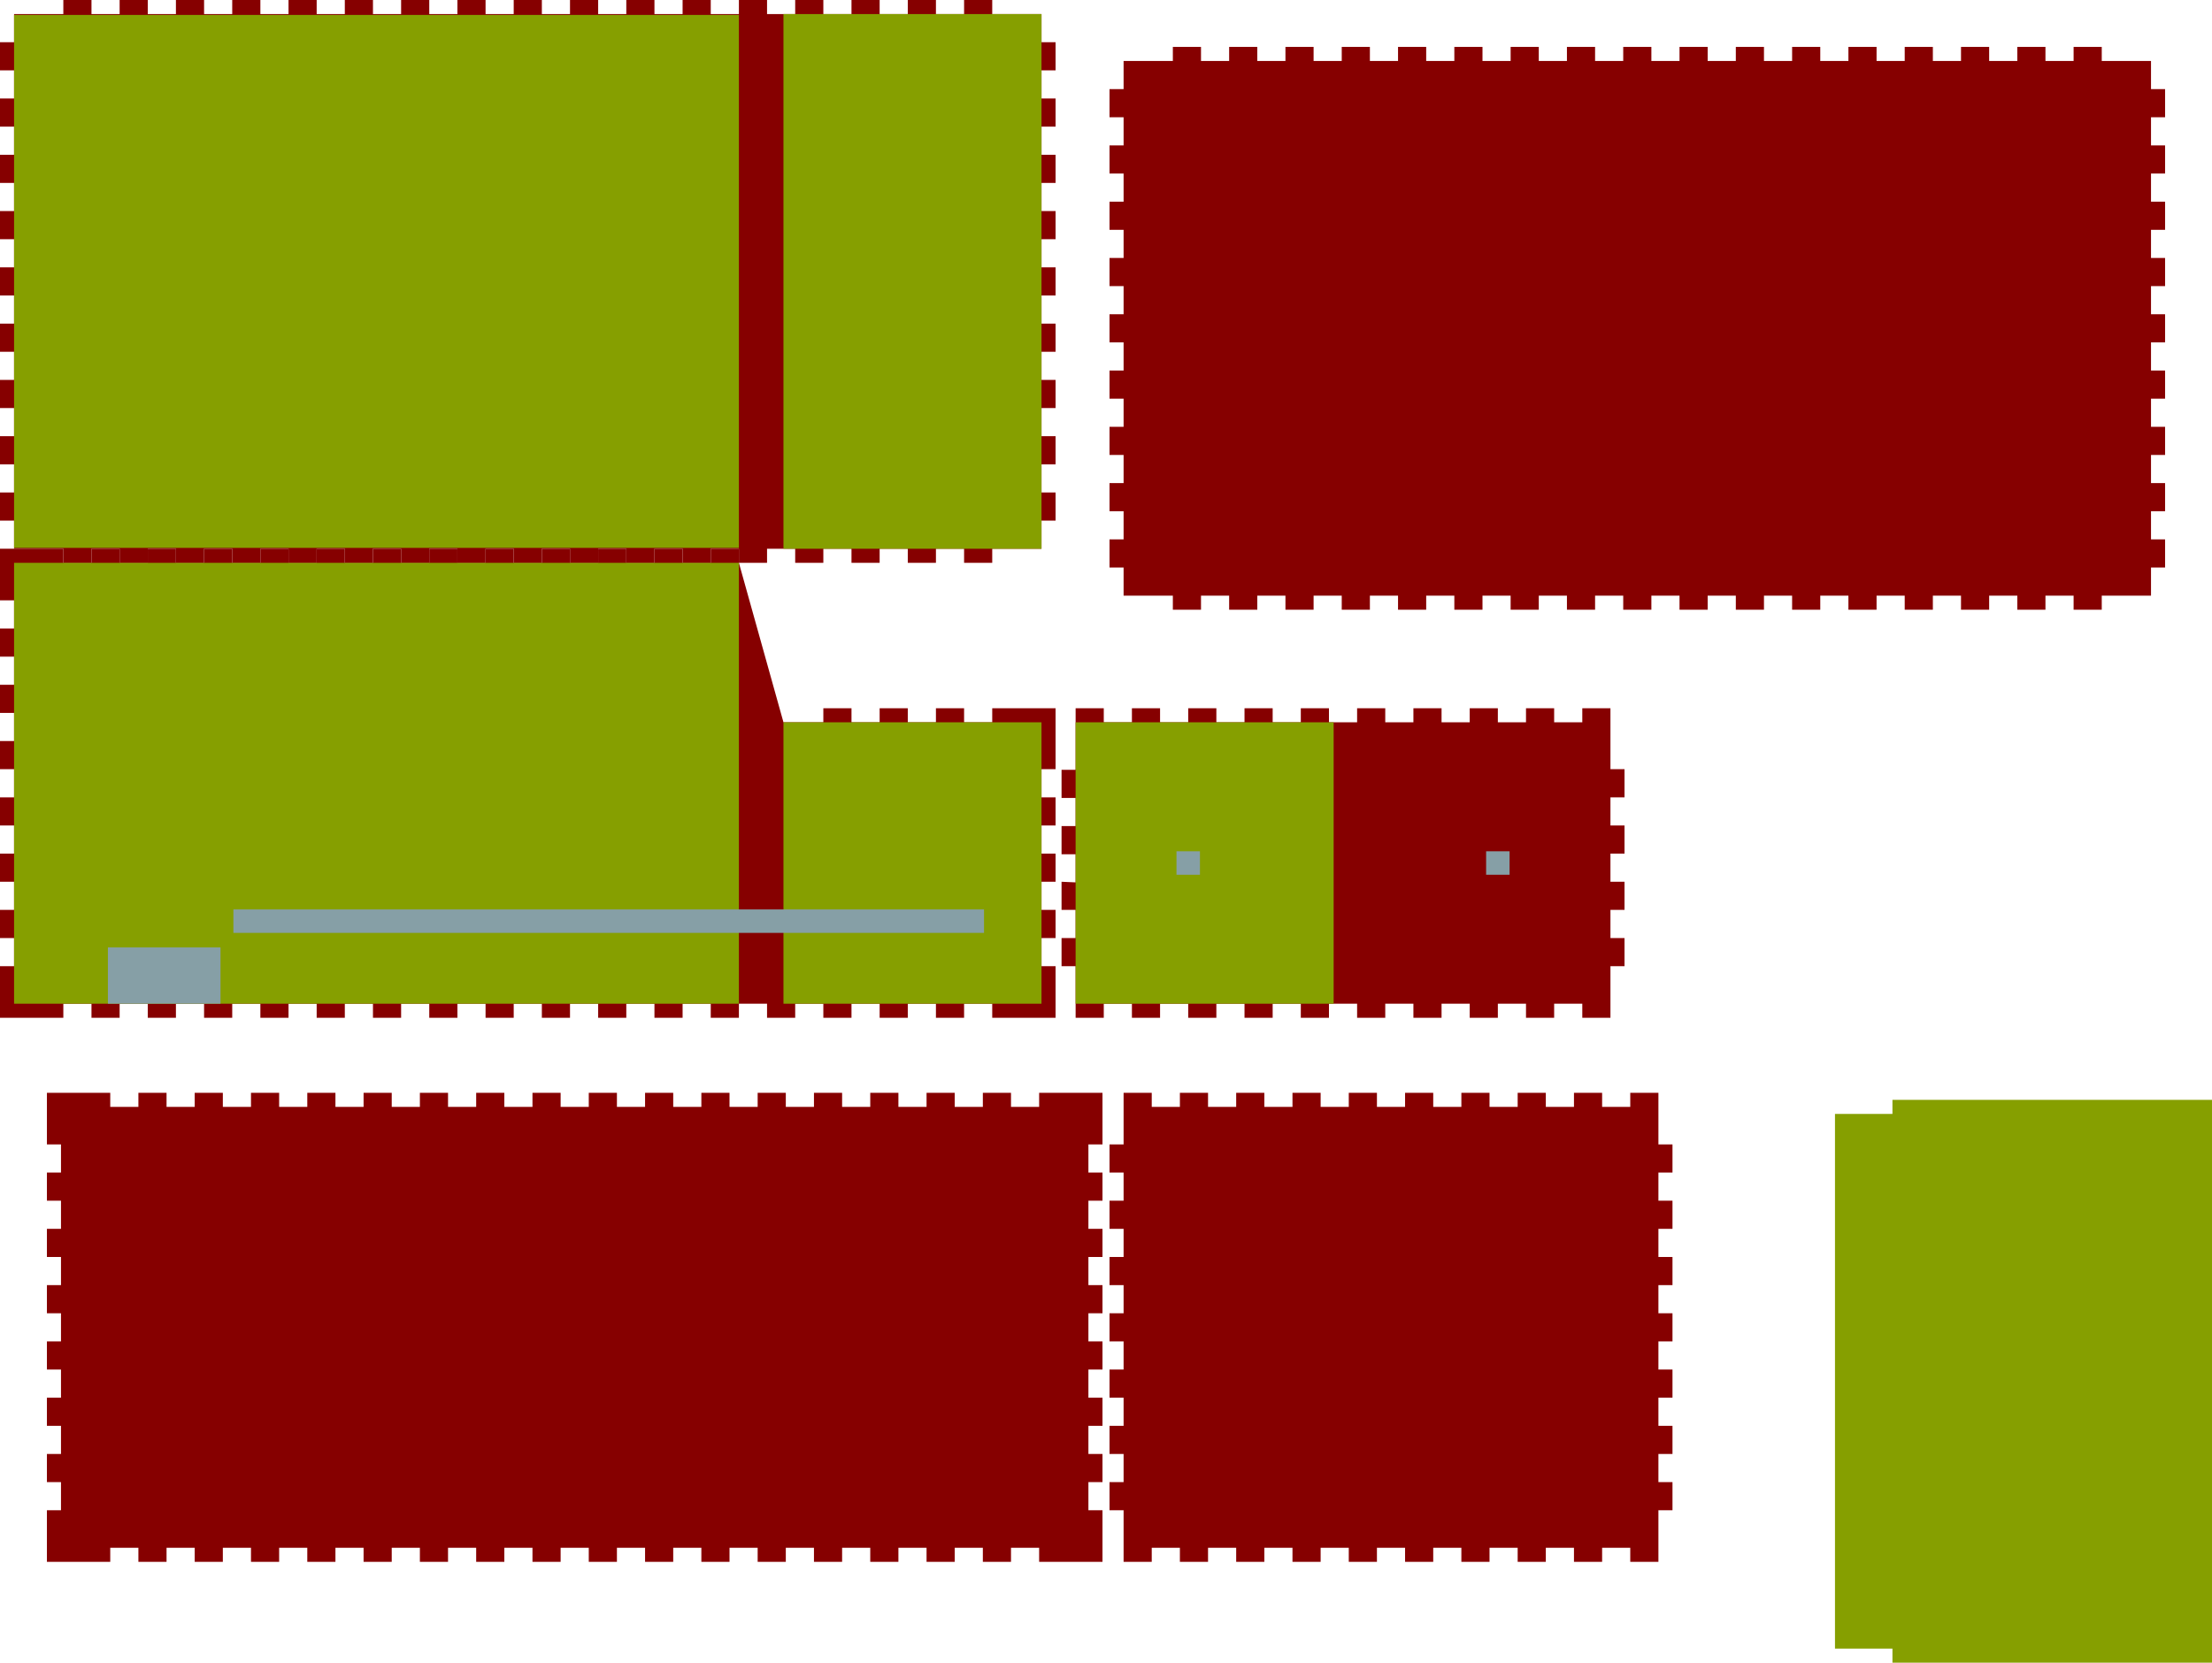
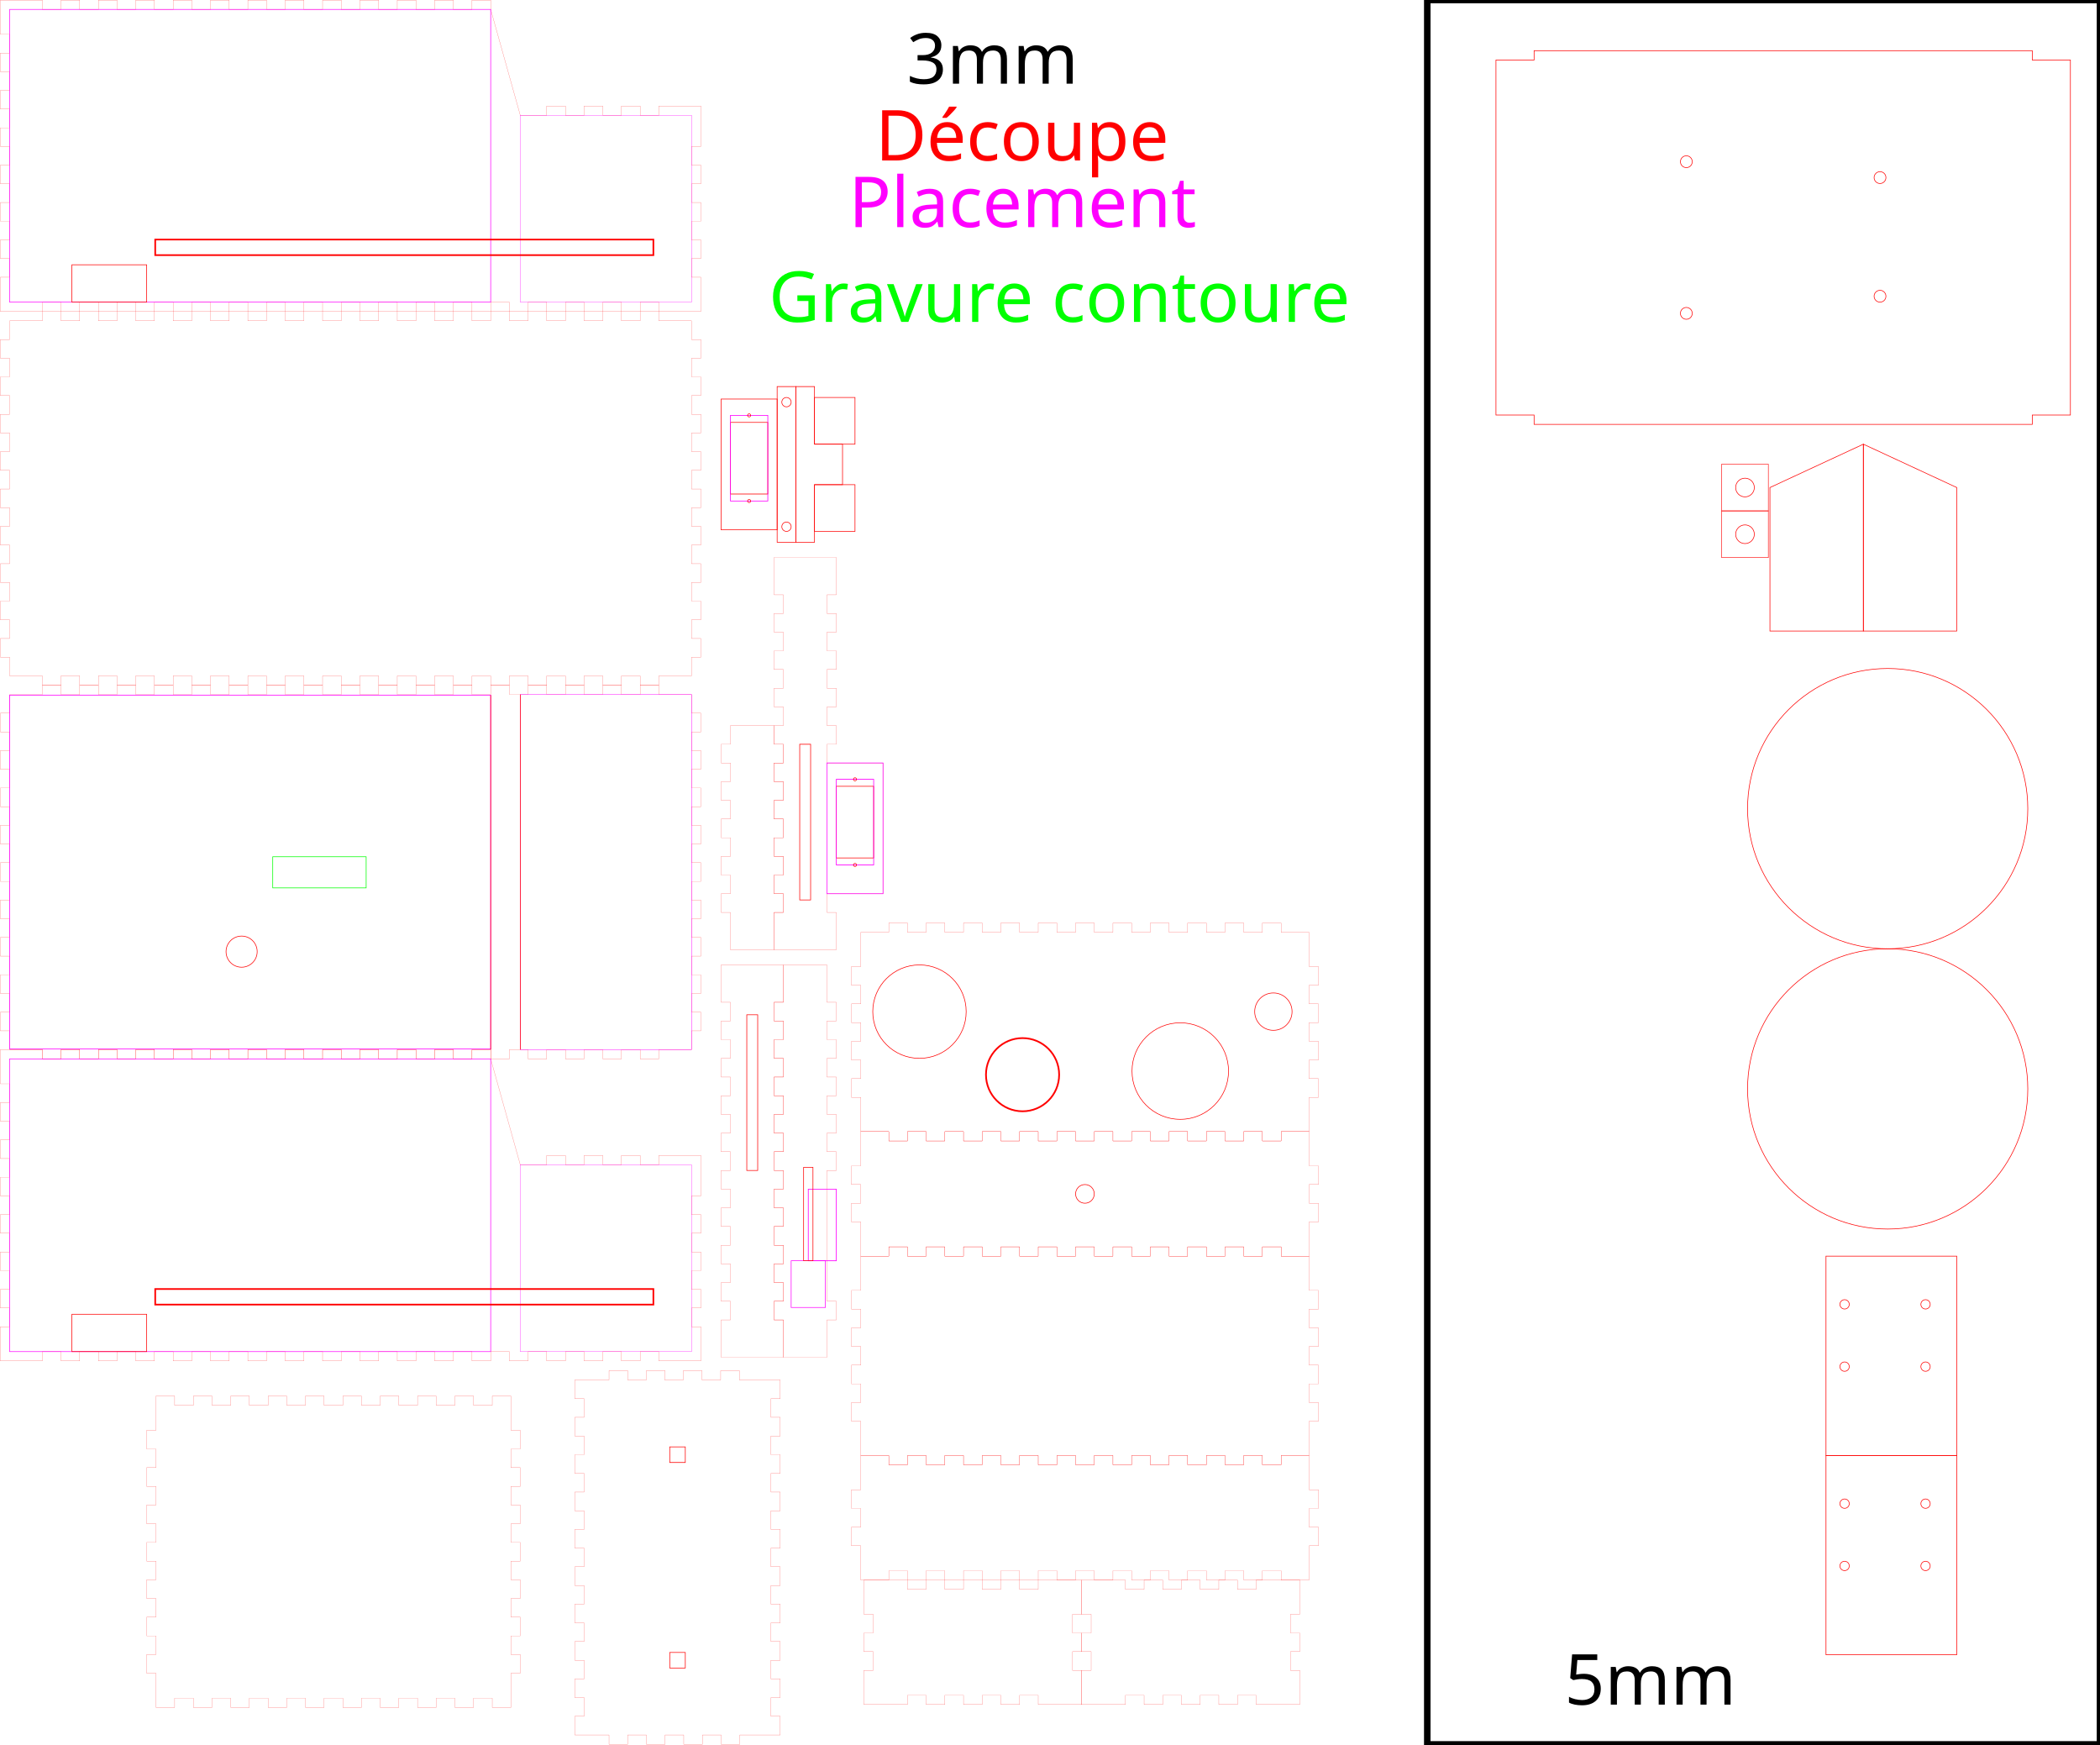
- <svg xmlns="http://www.w3.org/2000/svg" height="354.50mm" viewBox="0.0 0.0 471.50 354.50" width="471.50mm" version="1.1" id="svg7">
+ <svg xmlns="http://www.w3.org/2000/svg" height="560.15mm" viewBox="0 0 674.466 560.15" width="674.466mm" version="1.1" id="svg7" xml:space="preserve">
  <defs id="defs7" />
-   <path d="m 13,333 h 10.5 v -3 h 6 v 3 h 6 v -3 h 6 v 3 h 6 v -3 h 6 v 3 h 6 v -3 h 6 v 3 h 6 v -3 h 6 v 3 h 6 v -3 h 6 v 3 h 6 v -3 h 6 v 3 h 6 v -3 h 6 v 3 h 6 v -3 h 6 v 3 h 6 v -3 h 6 v 3 h 6 v -3 h 6 v 3 h 6 v -3 h 6 v 3 h 6 v -3 h 6 v 3 h 6 v -3 h 6 v 3 h 6 v -3 h 6 v 3 h 6 v -3 h 6 v 3 h 6 v -3 h 6 v 3 h 10.5 3 v -3 -8 h -3 v -6 h 3 v -6 h -3 v -6 h 3 v -6 h -3 v -6 h 3 v -6 h -3 v -6 h 3 v -6 h -3 v -6 h 3 v -6 h -3 v -6 h 3 v -6 h -3 v -6 h 3 v -8 -3 h -3 -10.5 v 3 h -6 v -3 h -6 v 3 h -6 v -3 h -6 v 3 h -6 v -3 h -6 v 3 h -6 v -3 h -6 v 3 h -6 v -3 h -6 v 3 h -6 v -3 h -6 v 3 h -6 v -3 h -6 v 3 h -6 v -3 h -6 v 3 h -6 v -3 h -6 v 3 h -6 v -3 h -6 v 3 h -6 v -3 h -6 v 3 h -6 v -3 h -6 v 3 h -6 v -3 h -6 v 3 h -6 v -3 h -6 v 3 h -6 v -3 h -6 v 3 h -6 v -3 h -6 v 3 h -6 v -3 H 13 10 v 3 8 h 3 v 6 h -3 v 6 h 3 v 6 h -3 v 6 h 3 v 6 h -3 v 6 h 3 v 6 h -3 v 6 h 3 v 6 h -3 v 6 h 3 v 6 h -3 v 6 h 3 v 6 h -3 v 8 3 h 3" stroke="#000000" stroke-width="0.05" id="path2" style="fill:#860000;stroke-linecap:round;stroke-linejoin:round;stroke:none;fill-opacity:1" />
-   <path d="m 239.5,333 h 6 v -3 h 6 v 3 h 6 v -3 h 6 v 3 h 6 v -3 h 6 v 3 h 6 v -3 h 6 v 3 h 6 v -3 h 6 v 3 h 6 v -3 h 6 v 3 h 6 v -3 h 6 v 3 h 6 v -3 h 6 v 3 h 6 v -3 h 6 v 3 h 6 v -3 -8 h 3 v -6 h -3 v -6 h 3 v -6 h -3 v -6 h 3 v -6 h -3 v -6 h 3 v -6 h -3 v -6 h 3 v -6 h -3 v -6 h 3 v -6 h -3 v -6 h 3 v -6 h -3 v -8 -3 h -6 v 3 h -6 v -3 h -6 v 3 h -6 v -3 h -6 v 3 h -6 v -3 h -6 v 3 h -6 v -3 h -6 v 3 h -6 v -3 h -6 v 3 h -6 v -3 h -6 v 3 h -6 v -3 h -6 v 3 h -6 v -3 h -6 v 3 h -6 v -3 h -6 v 3 8 h -3 v 6 h 3 v 6 h -3 v 6 h 3 v 6 h -3 v 6 h 3 v 6 h -3 v 6 h 3 v 6 h -3 v 6 h 3 v 6 h -3 v 6 h 3 v 6 h -3 v 6 h 3 v 8 3" stroke="#000000" stroke-width="0.05" id="path3" style="fill:#860000;stroke-linecap:round;stroke-linejoin:round;stroke:none;fill-opacity:1" />
-   <path d="m 343.275,151 h -6 v 3 h -6 v -3 h -6 v 3 h -6 v -3 h -6 v 3 h -6 v -3 h -6 v 3 h -6 v -3 h -6 v 3 h -6 v -3 h -6 v 3 h -6 v -3 h -6 v 3 h -6 v -3 h -6 v 3 h -6 v -3 h -6 v 3 h -6 v -3 h -6 v 3 10.133 h -3 v 6 h 3 v 6 h -3 v 6 h 3 v 6 l -3,-0.133 v 6 h 3 v 6 h -3 v 6 h 3 v 8 3 h 6 v -3 h 6 v 3 h 6 v -3 h 6 v 3 h 6 v -3 h 6 v 3 h 6 v -3 h 6 v 3 h 6 v -3 h 6 v 3 h 6 v -3 h 6 v 3 h 6 v -3 h 6 v 3 h 6 v -3 h 6 v 3 h 6 v -3 h 6 v 3 h 6 v -3 -8 h 3 v -6 h -3 v -6 h 3 v -6 h -3 v -6 h 3 v -6 h -3 v -6 h 3 v -6 h -3 v -10 -3" stroke="#000000" stroke-width="0.05" id="path4" style="fill:#860000;fill-opacity:1;stroke:none;stroke-linecap:round;stroke-linejoin:round" />
-   <path d="m 3,217 h 10.5 v -3 h 6 v 3 h 6 v -3 h 6 v 3 h 6 v -3 h 6 v 3 h 6 v -3 h 6 v 3 h 6 v -3 h 6 v 3 h 6 v -3 h 6 v 3 h 6 v -3 h 6 v 3 h 6 v -3 h 6 v 3 h 6 v -3 h 6 v 3 h 6 v -3 h 6 v 3 h 6 v -3 h 6 v 3 h 6 v -3 h 6 v 3 h 6 v -3 h 6 v 3 h 6 v -3 h 6 v 3 h 6 v -3 h 6 v 3 h 6 v -3 h 6 v 3 h 6 v -3 h 6 v 3 h 10.5 3 v -3 -8 h -3 v -6 h 3 v -6 h -3 v -6 h 3 v -6 h -3 v -6 h 3 v -6 h -3 v -6 h 3 v -10 -3 h -3 -10.5 v 3 h -6 v -3 h -6 v 3 h -6 v -3 h -6 v 3 h -6 v -3 h -6 v 3 H 167 l -9.5,-34 v -3 h -6 v 3 h -6 v -3 h -6 v 3 h -6 v -3 h -6 v 3 h -6 v -3 h -6 v 3 h -6 v -3 h -6 v 3 H 97.5 v -3 h -6 v 3 h -6 v -3 h -6 v 3 h -6 v -3 h -6 v 3 h -6 v -3 h -6 v 3 h -6 v -3 h -6 v 3 h -6 v -3 h -6 v 3 h -6 v -3 h -6 v 3 h -6 v -3 H 3 0 v 3 8 h 3 v 6 H 0 v 6 h 3 v 6 H 0 v 6 h 3 v 6 H 0 v 6 h 3 v 6 H 0 v 6 h 3 v 6 H 0 v 6 h 3 v 6 H 0 v 6 h 3 v 6 H 0 v 8 3 h 3" stroke="#000000" stroke-width="0.05" id="path5" style="fill:#860000;fill-opacity:1;stroke:none;stroke-linecap:round;stroke-linejoin:round" />
-   <path d="m 3,117 h 10.5 v 3 h 6 v -3 h 6 v 3 h 6 v -3 h 6 v 3 h 6 v -3 h 6 v 3 h 6 v -3 h 6 v 3 h 6 v -3 h 6 v 3 h 6 v -3 h 6 v 3 h 6 v -3 h 6 v 3 h 6 v -3 h 6 v 3 h 6 v -3 h 6 v 3 h 6 v -3 h 6 v 3 h 6 v -3 h 6 v 3 h 6 v -3 h 6 v 3 h 6 v -3 h 6 v 3 h 6 v -3 h 6 v 3 h 6 v -3 h 6 v 3 h 6 v -3 h 6 v 3 h 6 v -3 H 222 v -6 h 3 v -6 h -3 v -6 h 3 v -6 h -3 v -6 h 3 v -6 h -3 v -6 h 3 v -6 h -3 v -6 h 3 v -6 h -3 v -6 h 3 v -6 h -3 v -6 h 3 v -6 h -3 v -6 h 3 v -6 h -3 v -6 h 3 V 9 h -3 V 3 H 211.5 V 0 h -6 v 3 h -6 V 0 h -6 v 3 h -6 V 0 h -6 v 3 h -6 V 0 h -6 v 3 h -6 V 0 h -6 v 3 h -6 V 0 h -6 v 3 h -6 V 0 h -6 v 3 h -6 V 0 h -6 v 3 h -6 V 0 h -6 v 3 h -6 V 0 h -6 v 3 h -6 V 0 h -6 v 3 h -6 V 0 h -6 v 3 h -6 V 0 h -6 v 3 h -6 V 0 h -6 v 3 h -6 V 0 h -6 v 3 h -6 V 0 h -6 v 3 h -6 V 0 h -6 V 3 H 3 V 9 H 0 v 6 h 3 v 6 H 0 v 6 h 3 v 6 H 0 v 6 h 3 v 6 H 0 v 6 h 3 v 6 H 0 v 6 h 3 v 6 H 0 v 6 h 3 v 6 H 0 v 6 h 3 v 6 H 0 v 6 h 3 v 6 H 0 v 6 h 3 v 6" stroke="#000000" stroke-width="0.05" id="path6" style="fill:#860000;fill-opacity:1;stroke:none;stroke-linecap:round;stroke-linejoin:round" />
-   <path d="M 239.5,127 H 250 v 3 h 6 v -3 h 6 v 3 h 6 v -3 h 6 v 3 h 6 v -3 h 6 v 3 h 6 v -3 h 6 v 3 h 6 v -3 h 6 v 3 h 6 v -3 h 6 v 3 h 6 v -3 h 6 v 3 h 6 v -3 h 6 v 3 h 6 v -3 h 6 v 3 h 6 v -3 h 6 v 3 h 6 v -3 h 6 v 3 h 6 v -3 h 6 v 3 h 6 v -3 h 6 v 3 h 6 v -3 h 6 v 3 h 6 v -3 h 6 v 3 h 6 v -3 h 6 v 3 h 6 v -3 h 10.5 v -6 h 3 v -6 h -3 v -6 h 3 v -6 h -3 v -6 h 3 v -6 h -3 v -6 h 3 v -6 h -3 v -6 h 3 v -6 h -3 v -6 h 3 v -6 h -3 v -6 h 3 v -6 h -3 v -6 h 3 v -6 h -3 v -6 h 3 v -6 h -3 V 13 H 448 v -3 h -6 v 3 h -6 v -3 h -6 v 3 h -6 v -3 h -6 v 3 h -6 v -3 h -6 v 3 h -6 v -3 h -6 v 3 h -6 v -3 h -6 v 3 h -6 v -3 h -6 v 3 h -6 v -3 h -6 v 3 h -6 v -3 h -6 v 3 h -6 v -3 h -6 v 3 h -6 v -3 h -6 v 3 h -6 v -3 h -6 v 3 h -6 v -3 h -6 v 3 h -6 v -3 h -6 v 3 h -6 v -3 h -6 v 3 h -6 v -3 h -6 v 3 h -6 v -3 h -6 v 3 h -10.5 v 6 h -3 v 6 h 3 v 6 h -3 v 6 h 3 v 6 h -3 v 6 h 3 v 6 h -3 v 6 h 3 v 6 h -3 v 6 h 3 v 6 h -3 v 6 h 3 v 6 h -3 v 6 h 3 v 6 h -3 v 6 h 3 v 6 h -3 v 6 h 3 v 6" stroke="#000000" stroke-width="0.05" id="path7" style="fill:#860000;stroke-linecap:round;stroke-linejoin:round;stroke:none;fill-opacity:1" />
-   <rect style="fill:#869f00;fill-opacity:1;stroke:none;stroke-width:0.212" id="rect7" width="154.5" height="113.632" x="3" y="3.184" />
-   <rect style="fill:#869f00;fill-opacity:1;stroke:none;stroke-width:0.192" id="rect7-4" width="154.5" height="94" x="3" y="120" />
-   <rect style="fill:#869f00;fill-opacity:1;stroke:none;stroke-width:0.126" id="rect7-7" width="55" height="114" x="167" y="3" />
-   <rect style="fill:#869f00;fill-opacity:1;stroke:none;stroke-width:0.092" id="rect7-7-5" width="55" height="60" x="167" y="154" />
-   <rect style="fill:#869f00;fill-opacity:1;stroke:none;stroke-width:0.092" id="rect7-7-5-5" width="55" height="60" x="229.275" y="154" />
-   <g id="g9" transform="translate(117.1364,224.5)">
-     <rect style="fill:#869f00;fill-opacity:1;stroke:none;stroke-width:0.2" id="rect8" width="184.5" height="114" x="274" y="13" />
-     <rect style="fill:#869f00;fill-opacity:1;stroke:none;stroke-width:0.191" id="rect9" width="160" height="120" x="286.25" y="10" />
+   <path d="m 164.1,448.293 h -6 v 3 h -6 v -3 h -6 v 3 h -6 v -3 h -6 v 3 h -6 v -3 H 122.1 v 3 h -6 v -3 h -6 v 3 h -6 v -3 h -6 v 3 h -6 v -3 h -6 v 3 h -6 v -3 h -6 v 3 h -6 v -3 h -6 v 3 h -6 v -3 h -6 v 3 8 h -3 v 6 h 3 v 6 h -3 v 6 h 3 v 6 h -3 v 6 h 3 v 6 h -3 v 6 h 3 v 6 h -3 v 6 h 3 v 6 h -3 v 6 h 3 v 6 h -3 v 6 h 3 v 8 3 h 6 v -3 h 6 v 3 h 6 v -3 h 6 v 3 h 6 v -3 h 6 v 3 h 6 v -3 h 6 v 3 H 104.1 v -3 h 6 v 3 h 6 v -3 h 6 v 3 h 6 v -3 h 6 v 3 h 6 v -3 h 6 v 3 h 6 v -3 h 6 v 3 h 6 v -3 -8 h 3 v -6 h -3 v -6 h 3 v -6 h -3 v -6 h 3 v -6 h -3 v -6 h 3 v -6 h -3 v -6 h 3 v -6 h -3 v -6 h 3 v -6 h -3 v -6 h 3 v -6 h -3 v -8 -3" stroke="#000000" stroke-width="0.05" id="path3" style="fill:none;fill-opacity:1;stroke:#ff0000;stroke-linecap:round;stroke-linejoin:round;stroke-opacity:1" />
+   <path d="m 3.1,437.025 h 10.5 v -3 h 6 v 3 h 6 v -3 h 6 v 3 h 6 v -3 h 6 v 3 h 6 v -3 h 6 v 3 h 6 v -3 h 6 v 3 h 6 v -3 h 6 v 3 h 6 v -3 h 6 v 3 h 6 v -3 h 6 v 3 h 6 v -3 h 6 v 3 h 6 v -3 h 6 v 3 h 6 v -3 h 6 v 3 h 6 v -3 h 6 v 3 h 6 v -3 h 6 v 3 h 6 v -3 h 6 v 3 h 6 v -3 h 6 v 3 h 6 v -3 h 6 v 3 h 6 v -3 h 6 v 3 h 10.5 3 v -3 -8 h -3 v -6 h 3 v -6 h -3 v -6 h 3 v -6 h -3 v -6 h 3 v -6 h -3 v -6 h 3 v -10 -3 h -3 -10.5 v 3 h -6 v -3 h -6 v 3 h -6 v -3 h -6 v 3 h -6 v -3 h -6 v 3 H 167.1 l -9.5,-34 v -3 h -6 v 3 h -6 v -3 h -6 v 3 h -6 v -3 h -6 v 3 h -6 v -3 h -6 v 3 h -6 v -3 h -6 v 3 H 97.6 v -3 h -6 v 3 h -6 v -3 h -6 v 3 h -6 v -3 h -6 v 3 h -6 v -3 h -6 v 3 h -6 v -3 h -6 v 3 h -6 v -3 h -6 v 3 h -6 v -3 h -6 v 3 h -6 v -3 H 3.1 0.1 v 3 8 h 3 v 6 h -3 v 6 h 3 v 6 h -3 v 6 h 3 v 6 h -3 v 6 h 3 v 6 h -3 v 6 h 3 v 6 h -3 v 6 h 3 v 6 h -3 v 6 h 3 v 6 h -3 v 8 3 h 3" stroke="#000000" stroke-width="0.05" id="path5" style="fill:none;fill-opacity:1;stroke:#ff0000;stroke-linecap:round;stroke-linejoin:round;stroke-opacity:1" />
+   <path d="m 3.1,337.025 h 10.5 v 3 h 6 v -3 h 6 v 3 h 6 v -3 h 6 v 3 h 6 v -3 h 6 v 3 h 6 v -3 h 6 v 3 h 6 v -3 h 6 v 3 h 6 v -3 h 6 v 3 h 6 v -3 h 6 v 3 h 6 v -3 h 6 v 3 h 6 v -3 h 6 v 3 h 6 v -3 h 6 v 3 h 6 v -3 h 6 v 3 h 6 v -3 h 6 v 3 h 6 v -3 h 6 v 3 h 6 v -3 h 6 v 3 h 6 v -3 h 6 v 3 h 6 v -3 h 6 v 3 h 6 v -3 h 10.5 v -6 h 3 v -6 h -3 v -6 h 3 v -6 h -3 v -6 h 3 v -6 h -3 v -6 h 3 v -6 h -3 v -6 h 3 v -6 h -3 v -6 h 3 v -6 h -3 v -6 h 3 v -6 h -3 v -6 h 3 v -6 h -3 v -6 h 3 v -6 h -3 v -6 h -10.5 v -3 h -6 v 3 h -6 v -3 h -6 v 3 h -6 v -3 h -6 v 3 h -6 v -3 h -6 v 3 h -6 v -3 h -6 v 3 h -6 v -3 h -6 v 3 h -6 v -3 h -6 v 3 h -6 v -3 h -6 v 3 h -6 v -3 h -6 v 3 h -6 v -3 h -6 v 3 h -6 v -3 h -6 v 3 h -6 v -3 h -6 v 3 h -6 v -3 h -6 v 3 h -6 v -3 h -6 v 3 h -6 v -3 h -6 v 3 h -6 v -3 h -6 v 3 h -6 v -3 h -6 v 3 H 3.1 v 6 h -3 v 6 h 3 v 6 h -3 v 6 h 3 v 6 h -3 v 6 h 3 v 6 h -3 v 6 h 3 v 6 h -3 v 6 h 3 v 6 h -3 v 6 h 3 v 6 h -3 v 6 h 3 v 6 h -3 v 6 h 3 v 6 h -3 v 6 h 3 v 6" stroke="#000000" stroke-width="0.05" id="path6" style="fill:none;fill-opacity:1;stroke:#ff0000;stroke-linecap:round;stroke-linejoin:round;stroke-opacity:1" />
+   <path d="m 3.1,217.025 h 10.5 v 3 h 6 v -3 h 6 v 3 h 6 v -3 h 6 v 3 h 6 v -3 h 6 v 3 h 6 v -3 h 6 v 3 h 6 v -3 h 6 v 3 h 6 v -3 h 6 v 3 h 6 v -3 h 6 v 3 h 6 v -3 h 6 v 3 h 6 v -3 h 6 v 3 h 6 v -3 h 6 v 3 h 6 v -3 h 6 v 3 h 6 v -3 h 6 v 3 h 6 v -3 h 6 v 3 h 6 v -3 h 6 v 3 h 6 v -3 h 6 v 3 h 6 v -3 h 6 v 3 h 6 v -3 h 10.5 v -6 h 3 v -6 h -3 v -6 h 3 v -6 h -3 v -6 h 3 v -6 h -3 v -6 h 3 v -6 h -3 v -6 h 3 v -6 h -3 v -6 h 3 v -6 h -3 v -6 h 3 v -6 h -3 v -6 h 3 v -6 h -3 v -6 h 3 v -6 h -3 v -6 h -10.5 v -3 h -6 v 3 h -6 v -3 h -6 v 3 h -6 v -3 h -6 v 3 h -6 v -3 h -6 v 3 h -6 v -3 h -6 v 3 h -6 v -3 h -6 v 3 h -6 v -3 h -6 v 3 h -6 v -3 h -6 v 3 h -6 v -3 h -6 v 3 h -6 v -3 h -6 v 3 h -6 v -3 h -6 v 3 h -6 v -3 h -6 v 3 h -6 v -3 h -6 v 3 h -6 v -3 h -6 v 3 h -6 v -3 h -6 v 3 h -6 v -3 h -6 v 3 h -6 v -3 h -6 v 3 H 3.1 v 6 h -3 v 6 h 3 v 6 h -3 v 6 h 3 v 6 h -3 v 6 h 3 v 6 h -3 v 6 h 3 v 6 h -3 v 6 h 3 v 6 h -3 v 6 h 3 v 6 h -3 v 6 h 3 v 6 h -3 v 6 h 3 v 6 h -3 v 6 h 3 v 6" stroke="#000000" stroke-width="0.05" id="path7" style="fill:none;fill-opacity:1;stroke:#ff0000;stroke-linecap:round;stroke-linejoin:round;stroke-opacity:1" />
+   <rect style="fill:none;fill-opacity:1;stroke:#ff00ff;stroke-width:0.212;stroke-opacity:1" id="rect7" width="154.5" height="113.632" x="3.1" y="223.209" />
+   <rect style="fill:none;fill-opacity:1;stroke:#ff00ff;stroke-width:0.192;stroke-opacity:1" id="rect7-4" width="154.5" height="94" x="3.1" y="340.025" />
+   <rect style="fill:none;fill-opacity:1;stroke:#ff00ff;stroke-width:0.126;stroke-opacity:1" id="rect7-7" width="55" height="114" x="167.1" y="223.025" />
+   <rect style="fill:none;fill-opacity:1;stroke:#ff00ff;stroke-width:0.092;stroke-opacity:1" id="rect7-7-5" width="55" height="60" x="167.1" y="374.025" />
+   <path id="rect8" style="fill:none;fill-opacity:1;stroke:#ff0000;stroke-width:0.2;stroke-opacity:1" d="m 492.712,16.275 v 3 H 480.462 V 133.275 h 12.25 v 3 h 160 v -3 h 12.25 V 19.275 h -12.25 v -3 z" />
+   <rect style="fill:none;fill-opacity:1;stroke:#ff0000;stroke-width:0.529;stroke-opacity:1" id="rect10" width="160" height="5" x="49.85" y="413.925" />
+   <rect style="fill:none;fill-opacity:1;stroke:#ff0000;stroke-width:0.2;stroke-opacity:1" id="rect11" width="24" height="12" x="23.1" y="422.025" />
+   <path d="m 3.1,100.025 h 10.5 v -3 h 6 v 3 h 6 v -3 h 6 v 3 h 6 v -3 h 6 v 3 h 6 v -3 h 6 v 3 h 6 v -3 h 6 v 3 h 6 v -3 h 6 v 3 h 6 v -3 h 6 v 3 h 6 v -3 H 103.6 v 3 h 6 v -3 h 6 v 3 h 6 v -3 h 6 v 3 h 6 v -3 h 6 v 3 h 6 v -3 h 6 v 3 h 6 v -3 h 6 v 3 h 6 v -3 h 6 v 3 h 6 v -3 h 6 v 3 h 6 v -3 h 6 v 3 h 6 v -3 h 6 v 3 h 10.5 3 v -3 -8 h -3 v -6 h 3 v -6 h -3 v -6 h 3 v -6 h -3 v -6 h 3 v -6 h -3 v -6 h 3 v -10 -3 h -3 -10.5 v 3 h -6 v -3 h -6 v 3 h -6 v -3 h -6 v 3 h -6 v -3 h -6 v 3 h -8.5 L 157.6,3.025 v -3 h -6 v 3 h -6 v -3 h -6 v 3 h -6 v -3 h -6 v 3 h -6 v -3 h -6 v 3 h -6 v -3 h -6 v 3 h -6 v -3 h -6 v 3 h -6 v -3 h -6 v 3 h -6 v -3 h -6 v 3 h -6 v -3 h -6 v 3 h -6 v -3 h -6 v 3 h -6 v -3 h -6 v 3 h -6 v -3 h -6 v 3 h -6 v -3 h -10.5 -3 v 3 8 h 3 v 6 h -3 v 6 h 3 v 6 h -3 v 6 h 3 v 6 h -3 v 6 h 3 v 6 h -3 v 6 h 3 v 6 h -3 v 6 h 3 v 6 h -3 v 6 h 3 v 6 h -3 v 8 3 h 3" stroke="#000000" stroke-width="0.05" id="path5-3" style="fill:none;fill-opacity:1;stroke:#ff0000;stroke-linecap:round;stroke-linejoin:round;stroke-opacity:1" />
+   <rect style="fill:none;fill-opacity:1;stroke:#ff00ff;stroke-width:0.192;stroke-opacity:1" id="rect7-4-2" width="154.5" height="94" x="3.1" y="3.025" />
+   <rect style="fill:none;fill-opacity:1;stroke:#ff00ff;stroke-width:0.092;stroke-opacity:1" id="rect7-7-5-7" width="55" height="60" x="167.1" y="37.025" />
+   <rect style="fill:none;fill-opacity:1;stroke:#ff0000;stroke-width:0.529;stroke-opacity:1" id="rect10-3" width="160" height="5" x="49.85" y="76.925" />
+   <rect style="fill:none;fill-opacity:1;stroke:#ff0000;stroke-width:0.2;stroke-opacity:1" id="rect11-2" width="24" height="12" x="23.1" y="85.025" />
+   <g id="g2" transform="rotate(90,178.0375,306.6625)" style="fill:none;stroke:#ff0000;stroke-opacity:1">
+     <path d="m 428.5,234.1 h -6 v 3 h -6 v -3 h -6 v 3 h -6 v -3 h -6 v 3 h -6 v -3 h -6 v 3 h -6 v -3 h -6 v 3 h -6 v -3 h -6 v 3 h -6 v -3 h -6 v 3 h -6 v -3 h -6 v 3 h -6 v -3 h -6 v 3 h -6 v -3 h -6 v 3 10.133 h -3 v 6 h 3 v 6 h -3 v 6 h 3 v 6 l -3,-0.133 v 6 h 3 v 6 h -3 v 6 h 3 v 8 3 h 6 v -3 h 6 v 3 h 6 v -3 h 6 v 3 h 6 v -3 h 6 v 3 h 6 v -3 h 6 v 3 h 6 v -3 h 6 v 3 h 6 v -3 h 6 v 3 h 6 v -3 h 6 v 3 h 6 v -3 h 6 v 3 h 6 v -3 h 6 v 3 h 6 v -3 -8 h 3 v -6 h -3 v -6 h 3 v -6 h -3 v -6 h 3 v -6 h -3 v -6 h 3 v -6 h -3 v -10 -3" stroke="#000000" stroke-width="0.05" id="path4" style="fill:none;fill-opacity:1;stroke:#ff0000;stroke-linecap:round;stroke-linejoin:round;stroke-opacity:1" />
+     <g id="g13" transform="translate(539.9551,223.0762)" style="fill:none;stroke:#ff0000;stroke-opacity:1">
+       <rect style="fill:none;fill-opacity:1;stroke:#ff0000;stroke-width:0.2;stroke-opacity:1" id="rect12" width="5" height="5" x="-203.955" y="41.524" />
+       <rect style="fill:none;fill-opacity:1;stroke:#ff0000;stroke-width:0.2;stroke-opacity:1" id="rect13" width="5" height="5" x="-137.955" y="41.524" />
+     </g>
  </g>
-   <rect style="fill:#869fa6;fill-opacity:1;stroke:none;stroke-width:0.529" id="rect10" width="160" height="5" x="49.75" y="193.9" />
-   <rect style="fill:#869fa6;fill-opacity:1;stroke:none;stroke-width:0.2" id="rect11" width="24" height="12" x="23" y="202" />
-   <g id="g13" transform="translate(454.7296,139.9762)">
-     <rect style="fill:#869fa6;fill-opacity:1;stroke:none;stroke-width:0.2" id="rect12" width="5" height="5" x="-203.955" y="41.524" />
-     <rect style="fill:#869fa6;fill-opacity:1;stroke:none;stroke-width:0.2" id="rect13" width="5" height="5" x="-137.955" y="41.524" />
+   <path style="fill:none;stroke:#ff0000;stroke-width:0.2;stroke-opacity:1;paint-order:stroke fill markers" d="M 157.6,337.025 V 223.209" id="path2" />
+   <path style="fill:none;stroke:#ff0000;stroke-width:0.2;stroke-opacity:1;paint-order:stroke fill markers" d="m 167.1,337.025 v -114" id="path8" />
+   <path d="m 539.712,100.625 c -8e-5,-1.049 0.851,-1.9 1.9,-1.9 1.049,2.1e-4 1.9,0.851 1.9,1.9 8e-5,1.049 -0.85,1.9 -1.9,1.9 -1.049,7e-5 -1.9,-0.851 -1.9,-1.9 z m 5.2e-4,-48.7 c -8e-5,-1.049 0.85,-1.9 1.9,-1.9 1.049,-8e-5 1.9,0.851 1.9,1.9 8e-5,1.049 -0.851,1.9 -1.9,1.9 -1.049,-2.1e-4 -1.9,-0.851 -1.9,-1.9 z m 62.2,43.2 c -7e-5,-1.049 0.85,-1.9 1.9,-1.9 1.049,-8e-5 1.9,0.851 1.9,1.9 8e-5,1.049 -0.851,1.9 -1.9,1.9 -1.049,-2.1e-4 -1.9,-0.851 -1.9,-1.9 z m 0,-38.1 c -7e-5,-1.049 0.85,-1.9 1.9,-1.9 1.049,-8e-5 1.9,0.851 1.9,1.9 8e-5,1.049 -0.851,1.9 -1.9,1.9 -1.049,-2.2e-4 -1.9,-0.851 -1.9,-1.9 z" style="fill:none;fill-opacity:0.149;stroke:#ff0000;stroke-width:0.2;stroke-linecap:round;stroke-linejoin:round;stroke-dasharray:none;stroke-opacity:1" id="path1" />
+   <rect style="fill:none;stroke:#00ff00;stroke-width:0.2;paint-order:stroke fill markers;fill-opacity:1;stroke-opacity:1" id="rect1" width="30" height="10" x="87.6" y="275.117" />
+   <circle style="fill:none;stroke:#ff0000;stroke-width:0.2;paint-order:stroke fill markers" id="path9" cx="77.6" cy="305.587" r="5" />
+   <g id="g9" transform="rotate(-90,220.2808,117.5698)">
+     <path d="m -98,148.889 v 3 8 3 h 3 9 v 3 h 6 v -3 h 6 6 6 6 6 6 6 v 3 h 6 v -3 h 6 v 3 h 6 v -3 h 6 v 3 h 6 v -3 h 6 v 3 h 6 v -3 H 10 v 3 h 6 v -3 h 9 3 v -3 -8 -3 h -3 -9 v -3 h -6 v 3 H 4 v -3 h -6 v 3 h -6 v -3 H -14 v 3 h -6 v -3 h -6 v 3 h -6 v -3 h -6 v 3 h -6 v -3 h -6 v 3 h -6 v -3 h -6 v 3 h -6 v -3 h -6 v 3 h -6 v -3 h -6 v 3 h -9 z" stroke="#000000" stroke-width="0.05" id="path2-3" style="fill:none;stroke:#ff0000;stroke-linecap:round;stroke-linejoin:round;stroke-opacity:1" />
+     <rect style="fill:none;stroke:#ff00ff;stroke-width:0.2;stroke-opacity:1" id="rect7-3-6-7" width="15" height="11" x="67" y="-162.389" transform="scale(-1)" />
+     <rect style="fill:none;stroke:#ff00ff;stroke-width:0.224;stroke-opacity:1" id="rect7-3-6-7-5" width="23" height="9" x="44" y="-165.889" transform="scale(-1)" />
+     <rect style="fill:none;stroke:#ff0000;stroke-width:0.2;stroke-opacity:1" id="rect8-3" width="30" height="3" x="-67" y="155.389" />
+     <g id="g5" transform="translate(-1e-6,23.389)">
+       <path d="m 28,122.5 v -3 -8 -3 -3 h -3 -9 v 3 h -6 v -3 h -6 v 3 h -6 v -3 h -6 v 3 h -6 v -3 h -6 v 3 h -6 v -3 h -6 v 3 h -6 v -3 h -6 v 3 h -6 v -3 h -6 v 3 h -6 v -3 h -6 v 3 h -6 v -3 h -6 v 3 h -6 v -3 h -9 -3 v 3 3 8 3 3 h 3 9 v -3 h 6 v 3 h 6 v -3 h 6 v 3 h 6 v -3 h 6 v 3 h 6 v -3 h 6 v 3 h 6 v -3 h 6 v 3 h 6 v -3 h 6 v 3 h 6 v -3 h 6 v 3 h 6 v -3 h 6 v 3 h 6 v -3 h 6 v 3 h 9 3 z" stroke="#000000" stroke-width="0.05" id="path1-3" style="fill:none;stroke:#ff0000;stroke-linecap:round;stroke-linejoin:round;stroke-opacity:1" />
+       <rect style="fill:none;stroke:#ff0000;stroke-width:0.2;stroke-opacity:1" id="rect6-5" width="50" height="3.5" x="-12" y="-117.25" transform="scale(-1)" />
+     </g>
  </g>
+   <g id="g8" transform="rotate(-90,220.2807,117.5699)">
+     <path d="m 32.857,148.889 v 3 8 3 3 h 3 9 v -3 h 6 v 3 0 15 h 18 v 0 h 6 6 6 v 0 h 6 v -15 0 -3 h 6 v 3 h 6 v -3 h 6 v 3 h 6 v -3 h 6 v 3 h 6 v -3 h 6 v 3 h 6 v -3 h 6 v 3 h 9 3 v -3 -3 -8 -3 -3 h -3 -9 v 3 h -6 v -3 h -6 v 3 h -6 v -3 h -6 v 3 h -6 v -3 h -6 v 3 h -6 v -3 h -6 v 3 h -6 v -3 h -6 v 3 h -6 v -3 h -6 v 3 h -6 v -3 h -6 v 3 h -6 v -3 h -6 v 3 h -6 v -3 h -9 -3 z" stroke="#000000" stroke-width="0.05" id="path1-8" style="fill:none;stroke:#ff0000;stroke-linecap:round;stroke-linejoin:round;stroke-opacity:1" />
+     <rect style="fill:none;stroke:#ff0000;stroke-width:0.2;stroke-opacity:1" id="rect6" width="50" height="3.5" x="48.857" y="154.139" />
+     <path d="m 32.857,131.889 v 3 8 3 h 3 9 v 3 h 6 v -3 h 6 v 3 h 6 v -3 h 6 v 3 h 6 v -3 h 6 v 3 h 6 v -3 h 6 v 3 h 6 v -3 h 6 v -14 h -6 v -3 h -6 v 3 h -6 v -3 h -6 v 3 h -6 v -3 h -6 v 3 h -6 v -3 h -6 v 3 h -6 v -3 h -6 v 3 h -9 z" stroke="#000000" stroke-width="0.05" id="path3-0" style="fill:none;stroke:#ff0000;stroke-linecap:round;stroke-linejoin:round;stroke-opacity:1" />
+     <rect style="fill:none;stroke:#ff0000;stroke-width:0.2;stroke-opacity:1" id="rect9" width="23" height="12" x="62.357" y="165.889" />
+     <rect style="fill:none;stroke:#ff00ff;stroke-width:0.219;stroke-opacity:1" id="rect10-2" width="27.5" height="12" x="60.107" y="165.889" />
+     <circle style="fill:none;stroke:#ff0000;stroke-width:0.2;stroke-opacity:1;paint-order:stroke fill markers" id="path4-7" cx="87.607" cy="171.889" r="0.5" />
+     <circle style="fill:none;stroke:#ff0000;stroke-width:0.2;stroke-opacity:1;paint-order:stroke fill markers" id="path4-2" cx="60.107" cy="171.889" r="0.5" />
+     <rect style="fill:none;stroke:#ff00ff;stroke-width:0.2;stroke-opacity:1;paint-order:stroke fill markers" id="rect4" width="42" height="18" x="50.857" y="162.889" />
+   </g>
+   <g id="g7" transform="rotate(-90,225.9059,111.9447)">
+     <rect style="fill:none;stroke:#ff0000;stroke-width:0.2;stroke-opacity:1" id="rect7-3-7-8" width="15" height="13" x="195.214" y="147.639" />
+     <rect style="fill:none;stroke:#ff0000;stroke-width:0.2;stroke-opacity:1" id="rect7-3-7-6" width="15" height="13" x="167.214" y="147.639" />
+     <g id="g6" transform="translate(29.85726,27.2236)">
+       <path id="rect7-3-7" style="fill:none;stroke:#ff0000;stroke-width:0.2;stroke-opacity:1" d="m 133.857,114.415 v 6 h 18.5 v 9 h 13 v -9 h 18.5 v -6 h -18.5 -13 z" />
+       <rect style="fill:none;stroke:#ff0000;stroke-width:0.2;stroke-opacity:1" id="rect11-5" width="50" height="6" x="133.857" y="108.415" />
+       <circle style="fill:none;stroke:#ff0000;stroke-width:0.2;stroke-opacity:1" id="path11" cx="138.857" cy="111.415" r="1.5" />
+       <circle style="fill:none;stroke:#ff0000;stroke-width:0.2;stroke-opacity:1" id="path11-6" cx="178.857" cy="111.415" r="1.5" />
+     </g>
+     <rect style="fill:none;stroke:#ff0000;stroke-width:0.2;stroke-opacity:1" id="rect9-7" width="23" height="12" x="179.215" y="120.639" />
+     <rect style="fill:none;stroke:#ff00ff;stroke-width:0.219;stroke-opacity:1" id="rect10-9" width="27.5" height="12" x="176.965" y="120.639" />
+     <circle style="fill:none;stroke:#ff0000;stroke-width:0.2;stroke-opacity:1;paint-order:stroke fill markers" id="path4-4" cx="204.465" cy="126.639" r="0.5" />
+     <circle style="fill:none;stroke:#ff0000;stroke-width:0.2;stroke-opacity:1;paint-order:stroke fill markers" id="path4-4-3" cx="176.965" cy="126.639" r="0.5" />
+     <rect style="fill:none;stroke:#ff0000;stroke-width:0.2;stroke-opacity:1;paint-order:stroke fill markers" id="rect4-2" width="42" height="18" x="167.715" y="117.639" />
+   </g>
+   <path id="rect1-4" style="fill:none;stroke:#ff0000;stroke-width:0.2;stroke-opacity:1" d="m 598.461,142.636 30,13.918 v 46.082 h -30 z" />
+   <path id="rect1-4-0" style="fill:none;stroke:#ff0000;stroke-width:0.2;stroke-opacity:1" d="m 598.461,142.636 -30,13.918 v 46.082 h 30 z" />
+   <g id="g10" transform="translate(150.1676,-138.2434)" style="stroke:#ff0000;stroke-opacity:1">
+     <rect style="fill:none;stroke:#ff0000;stroke-width:0.166;stroke-opacity:1" id="rect2" width="15" height="15" x="402.779" y="287.297" />
+     <circle style="fill:none;stroke:#ff0000;stroke-width:0.2;stroke-opacity:1" id="path4-3" cx="410.279" cy="294.797" r="3" />
+   </g>
+   <g id="g10-9" transform="translate(150.1676,-123.2434)" style="stroke:#ff0000;stroke-opacity:1">
+     <rect style="fill:none;stroke:#ff0000;stroke-width:0.166;stroke-opacity:1" id="rect2-2" width="15" height="15" x="402.779" y="287.297" />
+     <circle style="fill:none;stroke:#ff0000;stroke-width:0.2;stroke-opacity:1" id="path4-3-8" cx="410.279" cy="294.797" r="3" />
+   </g>
+   <circle style="fill:none;fill-opacity:1;stroke:#ff0000;stroke-width:0.2;stroke-opacity:1;paint-order:stroke fill markers" id="path10" cx="606.275" cy="349.665" r="45" />
+   <circle style="fill:none;fill-opacity:1;stroke:#ff0000;stroke-width:0.2;stroke-opacity:1;paint-order:stroke fill markers" id="path10-6" cx="606.275" cy="259.665" r="45" />
+   <path d="m 350.454,547.375 h 11 v -3 h 6 v 3 h 6 v -3 h 6 v 3 h 6 v -3 h 6 v 3 h 6 v -3 h 6 v 3 h 11 3 v -3 -8 h -3 v -6 h 3 v -6 h -3 v -6 h 3 v -8 -3 h -3 -11 v 3 h -6 v -3 h -6 v 3 h -6 v -3 h -6 v 3 h -6 v -3 h -6 v 3 h -6 v -3 h -11 -3 v 3 8 h 3 v 6 h -3 v 6 h 3 v 6 h -3 v 8 3 h 3" stroke="#000000" stroke-width="0.05" id="path2-5" style="fill:none;stroke:#ff0000;stroke-linecap:round;stroke-linejoin:round;stroke-opacity:1" />
+   <path d="m 276.454,507.375 h 9 v -3 h 6 v 3 h 6 v -3 h 6 v 3 h 6 v -3 h 6 v 3 h 6 v -3 h 6 v 3 h 6 v -3 h 6 v 3 h 6 v -3 h 6 v 3 h 6 v -3 h 6 v 3 h 6 v -3 h 6 v 3 h 6 v -3 h 6 v 3 h 6 v -3 h 6 v 3 h 6 v -3 h 6 v 3 h 9 v -3 -8 h 3 v -6 h -3 v -6 h 3 v -6 h -3 v -8 -3 h -9 v 3 h -6 v -3 h -6 v 3 h -6 v -3 h -6 v 3 h -6 v -3 h -6 v 3 h -6 v -3 h -6 v 3 h -6 v -3 h -6 v 3 h -6 v -3 h -6 v 3 h -6 v -3 h -6 v 3 h -6 v -3 h -6 v 3 h -6 v -3 h -6 v 3 h -6 v -3 h -6 v 3 h -6 v -3 h -9 v 3 8 h -3 v 6 h 3 v 6 h -3 v 6 h 3 v 8 3" stroke="#000000" stroke-width="0.05" id="path3-6" style="fill:none;stroke:#ff0000;stroke-linecap:round;stroke-linejoin:round;stroke-opacity:1" />
+   <path d="m 280.454,547.375 h 11 v -3 h 6 v 3 h 6 v -3 h 6 v 3 h 6 v -3 h 6 v 3 h 6 v -3 h 6 v 3 h 11 3 v -3 -8 h -3 v -6 h 3 v -6 h -3 v -6 h 3 v -8 -3 h -3 -11 v 3 h -6 v -3 h -6 v 3 h -6 v -3 h -6 v 3 h -6 v -3 h -6 v 3 h -6 v -3 h -11 -3 v 3 8 h 3 v 6 h -3 v 6 h 3 v 6 h -3 v 8 3 h 3" stroke="#000000" stroke-width="0.05" id="path5-2" style="fill:none;stroke:#ff0000;stroke-linecap:round;stroke-linejoin:round;stroke-opacity:1" />
+   <path d="m 276.454,299.375 v 11 h -3 v 6 h 3 v 6 h -3 v 6 h 3 v 6 h -3 v 6 h 3 v 6 h -3 v 6 h 3 v 11 h 9 v 3 h 6 v -3 h 6 v 3 h 6 v -3 h 6 v 3 h 6 v -3 h 6 v 3 h 6 v -3 h 6 v 3 h 6 v -3 h 6 v 3 h 6 v -3 h 6 v 3 h 6 v -3 h 6 v 3 h 6 v -3 h 6 v 3 h 6 v -3 h 6 v 3 h 6 v -3 h 6 v 3 h 6 v -3 h 9 v -11 h 3 v -6 h -3 v -6 h 3 v -6 h -3 v -6 h 3 v -6 h -3 v -6 h 3 v -6 h -3 v -11 h -9 v -3 h -6 v 3 h -6 v -3 h -6 v 3 h -6 v -3 h -6 v 3 h -6 v -3 h -6 v 3 h -6 v -3 h -6 v 3 h -6 v -3 h -6 v 3 h -6 v -3 h -6 v 3 h -6 v -3 h -6 v 3 h -6 v -3 h -6 v 3 h -6 v -3 h -6 v 3 h -6 v -3 h -6 v 3 h -9" stroke="#000000" stroke-width="0.05" id="path6-9" style="fill:none;stroke:#ff0000;stroke-linecap:round;stroke-linejoin:round;stroke-opacity:1" />
+   <path d="m 276.454,403.375 v 11 h -3 v 6 h 3 v 6 h -3 v 6 h 3 v 6 h -3 v 6 h 3 v 6 h -3 v 6 h 3 v 11 h 9 v 3 h 6 v -3 h 6 v 3 h 6 v -3 h 6 v 3 h 6 v -3 h 6 v 3 h 6 v -3 h 6 v 3 h 6 v -3 h 6 v 3 h 6 v -3 h 6 v 3 h 6 v -3 h 6 v 3 h 6 v -3 h 6 v 3 h 6 v -3 h 6 v 3 h 6 v -3 h 6 v 3 h 6 v -3 h 9 v -11 h 3 v -6 h -3 v -6 h 3 v -6 h -3 v -6 h 3 v -6 h -3 v -6 h 3 v -6 h -3 v -11 h -9 v -3 h -6 v 3 h -6 v -3 h -6 v 3 h -6 v -3 h -6 v 3 h -6 v -3 h -6 v 3 h -6 v -3 h -6 v 3 h -6 v -3 h -6 v 3 h -6 v -3 h -6 v 3 h -6 v -3 h -6 v 3 h -6 v -3 h -6 v 3 h -6 v -3 h -6 v 3 h -6 v -3 h -6 v 3 h -9" stroke="#000000" stroke-width="0.05" id="path7-1" style="fill:none;stroke:#ff0000;stroke-linecap:round;stroke-linejoin:round;stroke-opacity:1" />
+   <circle style="fill:none;fill-opacity:1;stroke:#ff0000;stroke-width:0.551;stroke-opacity:1" id="path12" cx="328.419" cy="345.101" r="11.75" />
+   <circle style="fill:none;fill-opacity:1;stroke:#ff0000;stroke-width:0.196;stroke-opacity:1" id="path13" cx="379.073" cy="343.937" r="15.5" />
+   <circle style="fill:none;fill-opacity:1;stroke:#ff0000;stroke-width:0.2;stroke-opacity:1" id="path14" cx="408.978" cy="324.851" r="6" />
+   <g id="g7-2" transform="translate(191.954,201.8747)" style="fill:none;stroke:#ff0000;stroke-opacity:1">
+     <path d="m 84.5,201.5 h 9 v -3 h 6 v 3 h 6 v -3 h 6 v 3 h 6 v -3 h 6 v 3 h 6 v -3 h 6 v 3 h 6 v -3 h 6 v 3 h 6 v -3 h 6 v 3 h 6 v -3 h 6 v 3 h 6 v -3 h 6 v 3 h 6 v -3 h 6 v 3 h 6 v -3 h 6 v 3 h 6 v -3 h 6 v 3 h 9 v -3 -8 h 3 v -6 h -3 v -6 h 3 v -6 h -3 v -8 -3 h -9 v 3 h -6 v -3 h -6 v 3 h -6 v -3 h -6 v 3 h -6 v -3 h -6 v 3 h -6 v -3 h -6 v 3 h -6 v -3 h -6 v 3 h -6 v -3 h -6 v 3 h -6 v -3 h -6 v 3 h -6 v -3 h -6 v 3 h -6 v -3 h -6 v 3 h -6 v -3 h -6 v 3 h -6 v -3 h -9 v 3 8 h -3 v 6 h 3 v 6 h -3 v 6 h 3 v 8 3" stroke="#000000" stroke-width="0.05" id="path4-70" style="fill:none;stroke:#ff0000;stroke-linecap:round;stroke-linejoin:round;stroke-opacity:1" />
+     <circle style="fill:none;fill-opacity:1;stroke:#ff0000;stroke-width:0.2;stroke-opacity:1" id="path8-9" cx="156.5" cy="181.5" r="3" />
+   </g>
+   <circle style="fill:none;fill-opacity:1;stroke:#ff0000;stroke-width:0.2;stroke-opacity:1" id="circle1" cx="295.311" cy="324.851" r="15" />
+   <g id="g1" transform="translate(426.5528,394.8032)">
+     <g id="g4-6" transform="translate(201.3407,3.942662)">
+       <circle style="fill:none;stroke:#ff0000;stroke-width:0.2;paint-order:stroke fill markers" id="path1-0" cx="-35.458" cy="20.1" r="1.5" />
+       <circle style="fill:none;stroke:#ff0000;stroke-width:0.2;paint-order:stroke fill markers" id="circle2-0" cx="-9.458" cy="20.1" r="1.5" />
+       <circle style="fill:none;stroke:#ff0000;stroke-width:0.2;paint-order:stroke fill markers" id="circle3-5" cx="-9.458" cy="40.1" r="1.5" />
+       <circle style="fill:none;stroke:#ff0000;stroke-width:0.2;paint-order:stroke fill markers" id="circle4-2" cx="-35.458" cy="40.1" r="1.5" />
+     </g>
+     <rect style="fill:none;stroke:#ff0000;stroke-width:0.2;paint-order:stroke fill markers" id="rect4-9" width="42" height="64" x="159.908" y="8.567" />
+   </g>
+   <g id="g2-3" transform="translate(403.7986,391.599)">
+     <g id="g4-6-9" transform="translate(224.0949,71.14683)">
+       <circle style="fill:none;stroke:#ff0000;stroke-width:0.2;paint-order:stroke fill markers" id="path1-0-7" cx="-35.458" cy="20.1" r="1.5" />
+       <circle style="fill:none;stroke:#ff0000;stroke-width:0.2;paint-order:stroke fill markers" id="circle2-0-2" cx="-9.458" cy="20.1" r="1.5" />
+       <circle style="fill:none;stroke:#ff0000;stroke-width:0.2;paint-order:stroke fill markers" id="circle3-5-6" cx="-9.458" cy="40.1" r="1.5" />
+       <circle style="fill:none;stroke:#ff0000;stroke-width:0.2;paint-order:stroke fill markers" id="circle4-2-6" cx="-35.458" cy="40.1" r="1.5" />
+     </g>
+     <rect style="fill:none;stroke:#ff0000;stroke-width:0.2;paint-order:stroke fill markers" id="rect4-9-0" width="42" height="64" x="182.662" y="75.771" />
+   </g>
+   <rect style="fill:none;stroke:#000000;stroke-width:2.093;stroke-dasharray:none;stroke-opacity:1" id="rect3" width="216.062" height="560.15" x="458.405" y="0" />
+   <text xml:space="preserve" style="font-size:22.578px;line-height:0.7;font-family:Dyuthi;-inkscape-font-specification:Dyuthi;text-align:center;text-decoration-color:#000000;letter-spacing:0px;word-spacing:0px;writing-mode:lr-tb;direction:ltr;text-anchor:middle;fill:none;stroke:#000000;stroke-width:1.8;stroke-dasharray:none;stroke-opacity:1" x="538.875" y="547.375" id="text3">
+     <tspan id="tspan3" style="fill:#000000;fill-opacity:1;stroke:none;stroke-width:1.8" x="538.875" y="547.375">5mm</tspan>
+   </text>
+   <text xml:space="preserve" style="font-size:22.578px;line-height:0.7;font-family:Dyuthi;-inkscape-font-specification:Dyuthi;text-align:center;text-decoration-color:#000000;letter-spacing:0px;word-spacing:0px;writing-mode:lr-tb;direction:ltr;text-anchor:middle;fill:#000000;fill-opacity:1;stroke:none;stroke-width:1.8;stroke-dasharray:none;stroke-opacity:1" x="327.587" y="26.879" id="text4">
+     <tspan id="tspan4" style="stroke-width:1.8" x="327.587" y="26.879">3mm</tspan>
+   </text>
+   <text xml:space="preserve" style="font-size:22.578px;line-height:0.7;font-family:Dyuthi;-inkscape-font-specification:Dyuthi;text-align:center;text-decoration-color:#000000;letter-spacing:0px;word-spacing:0px;writing-mode:lr-tb;direction:ltr;text-anchor:middle;fill:#ff0000;fill-opacity:1;stroke:none;stroke-width:1.8;stroke-dasharray:none;stroke-opacity:1" x="337.086" y="51.533" id="text5">
+     <tspan id="tspan5" style="fill:#ff0000;fill-opacity:1;stroke-width:1.8" x="337.086" y="51.533">Découpe</tspan>
+   </text>
+   <text xml:space="preserve" style="font-size:22.578px;line-height:0.7;font-family:Dyuthi;-inkscape-font-specification:Dyuthi;text-align:center;text-decoration-color:#000000;letter-spacing:0px;word-spacing:0px;writing-mode:lr-tb;direction:ltr;text-anchor:middle;fill:#ff0000;fill-opacity:1;stroke:none;stroke-width:1.8;stroke-dasharray:none;stroke-opacity:1" x="349.062" y="103.358" id="text5-0">
+     <tspan id="tspan5-6" style="fill:#00ff00;fill-opacity:1;stroke-width:1.8" x="349.062" y="103.358">Gravure contoure</tspan>
+   </text>
+   <text xml:space="preserve" style="font-size:22.578px;line-height:0.7;font-family:Dyuthi;-inkscape-font-specification:Dyuthi;text-align:center;text-decoration-color:#000000;letter-spacing:0px;word-spacing:0px;writing-mode:lr-tb;direction:ltr;text-anchor:middle;fill:#ff00ff;fill-opacity:1;stroke:none;stroke-width:1.8;stroke-dasharray:none;stroke-opacity:1" x="337.218" y="72.929" id="text6">
+     <tspan id="tspan6" style="fill:#ff00ff;fill-opacity:1;stroke-width:1.8" x="337.218" y="72.929">Placement</tspan>
+   </text>
</svg>
